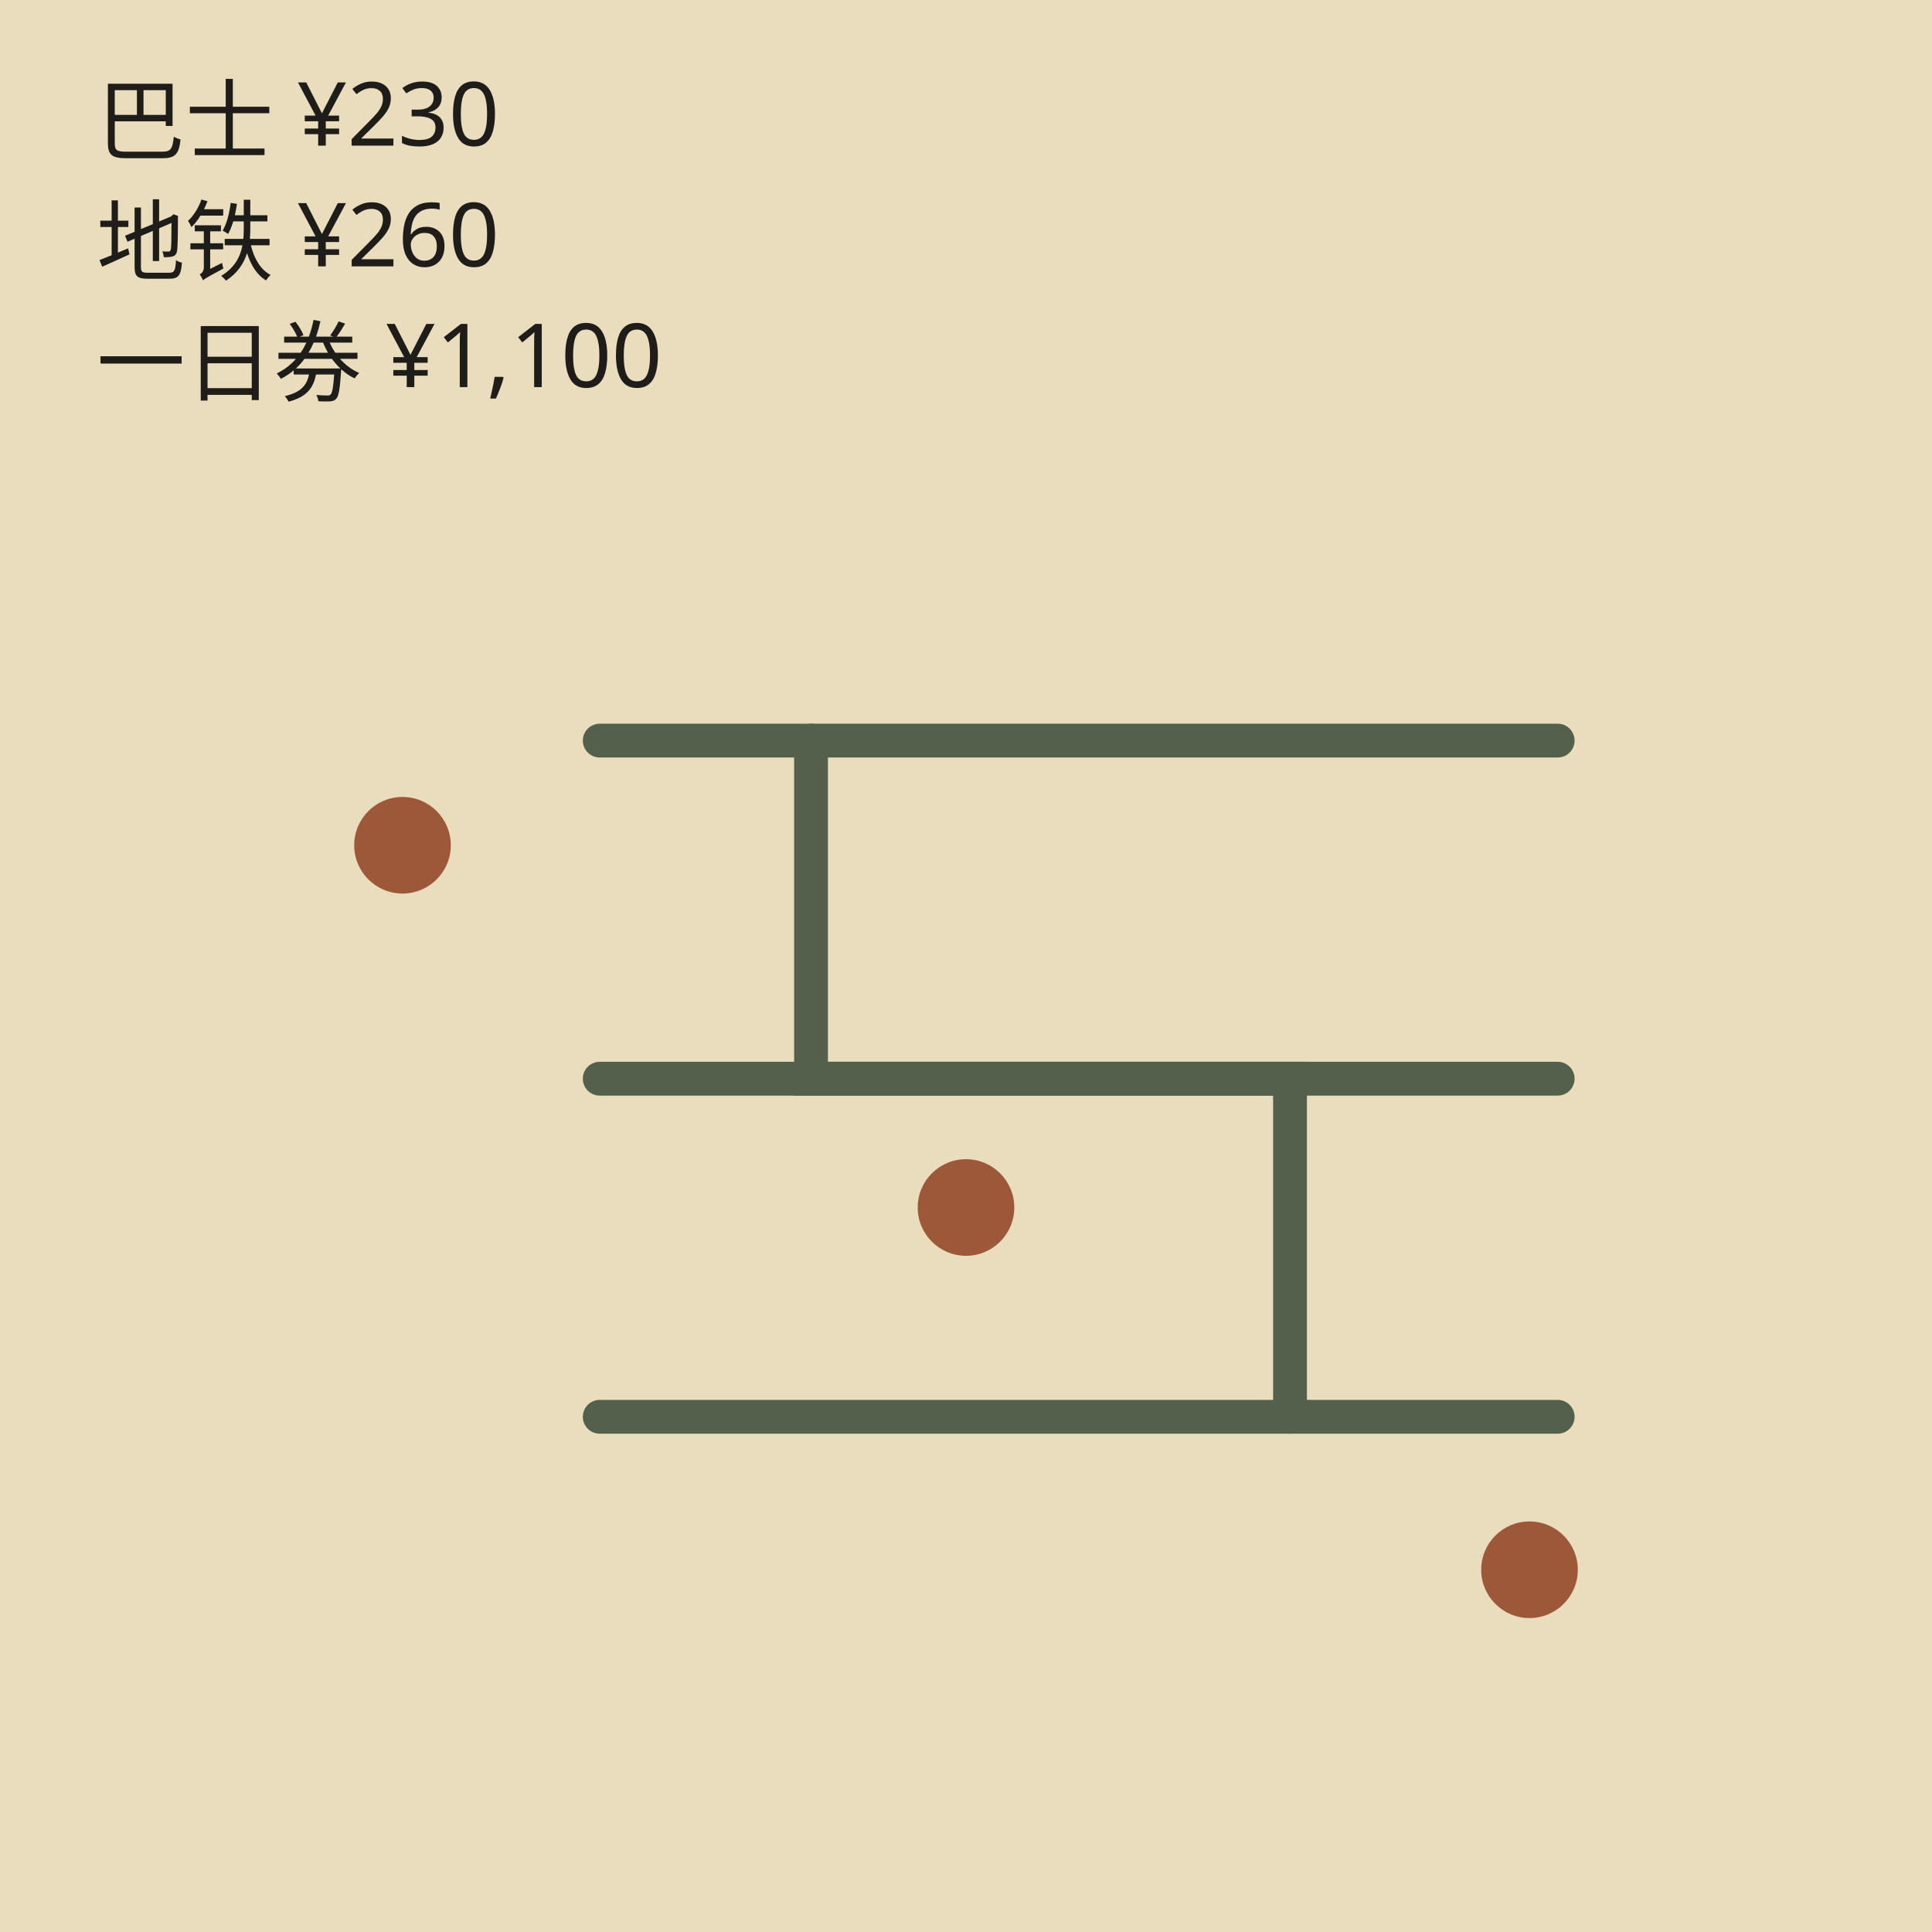
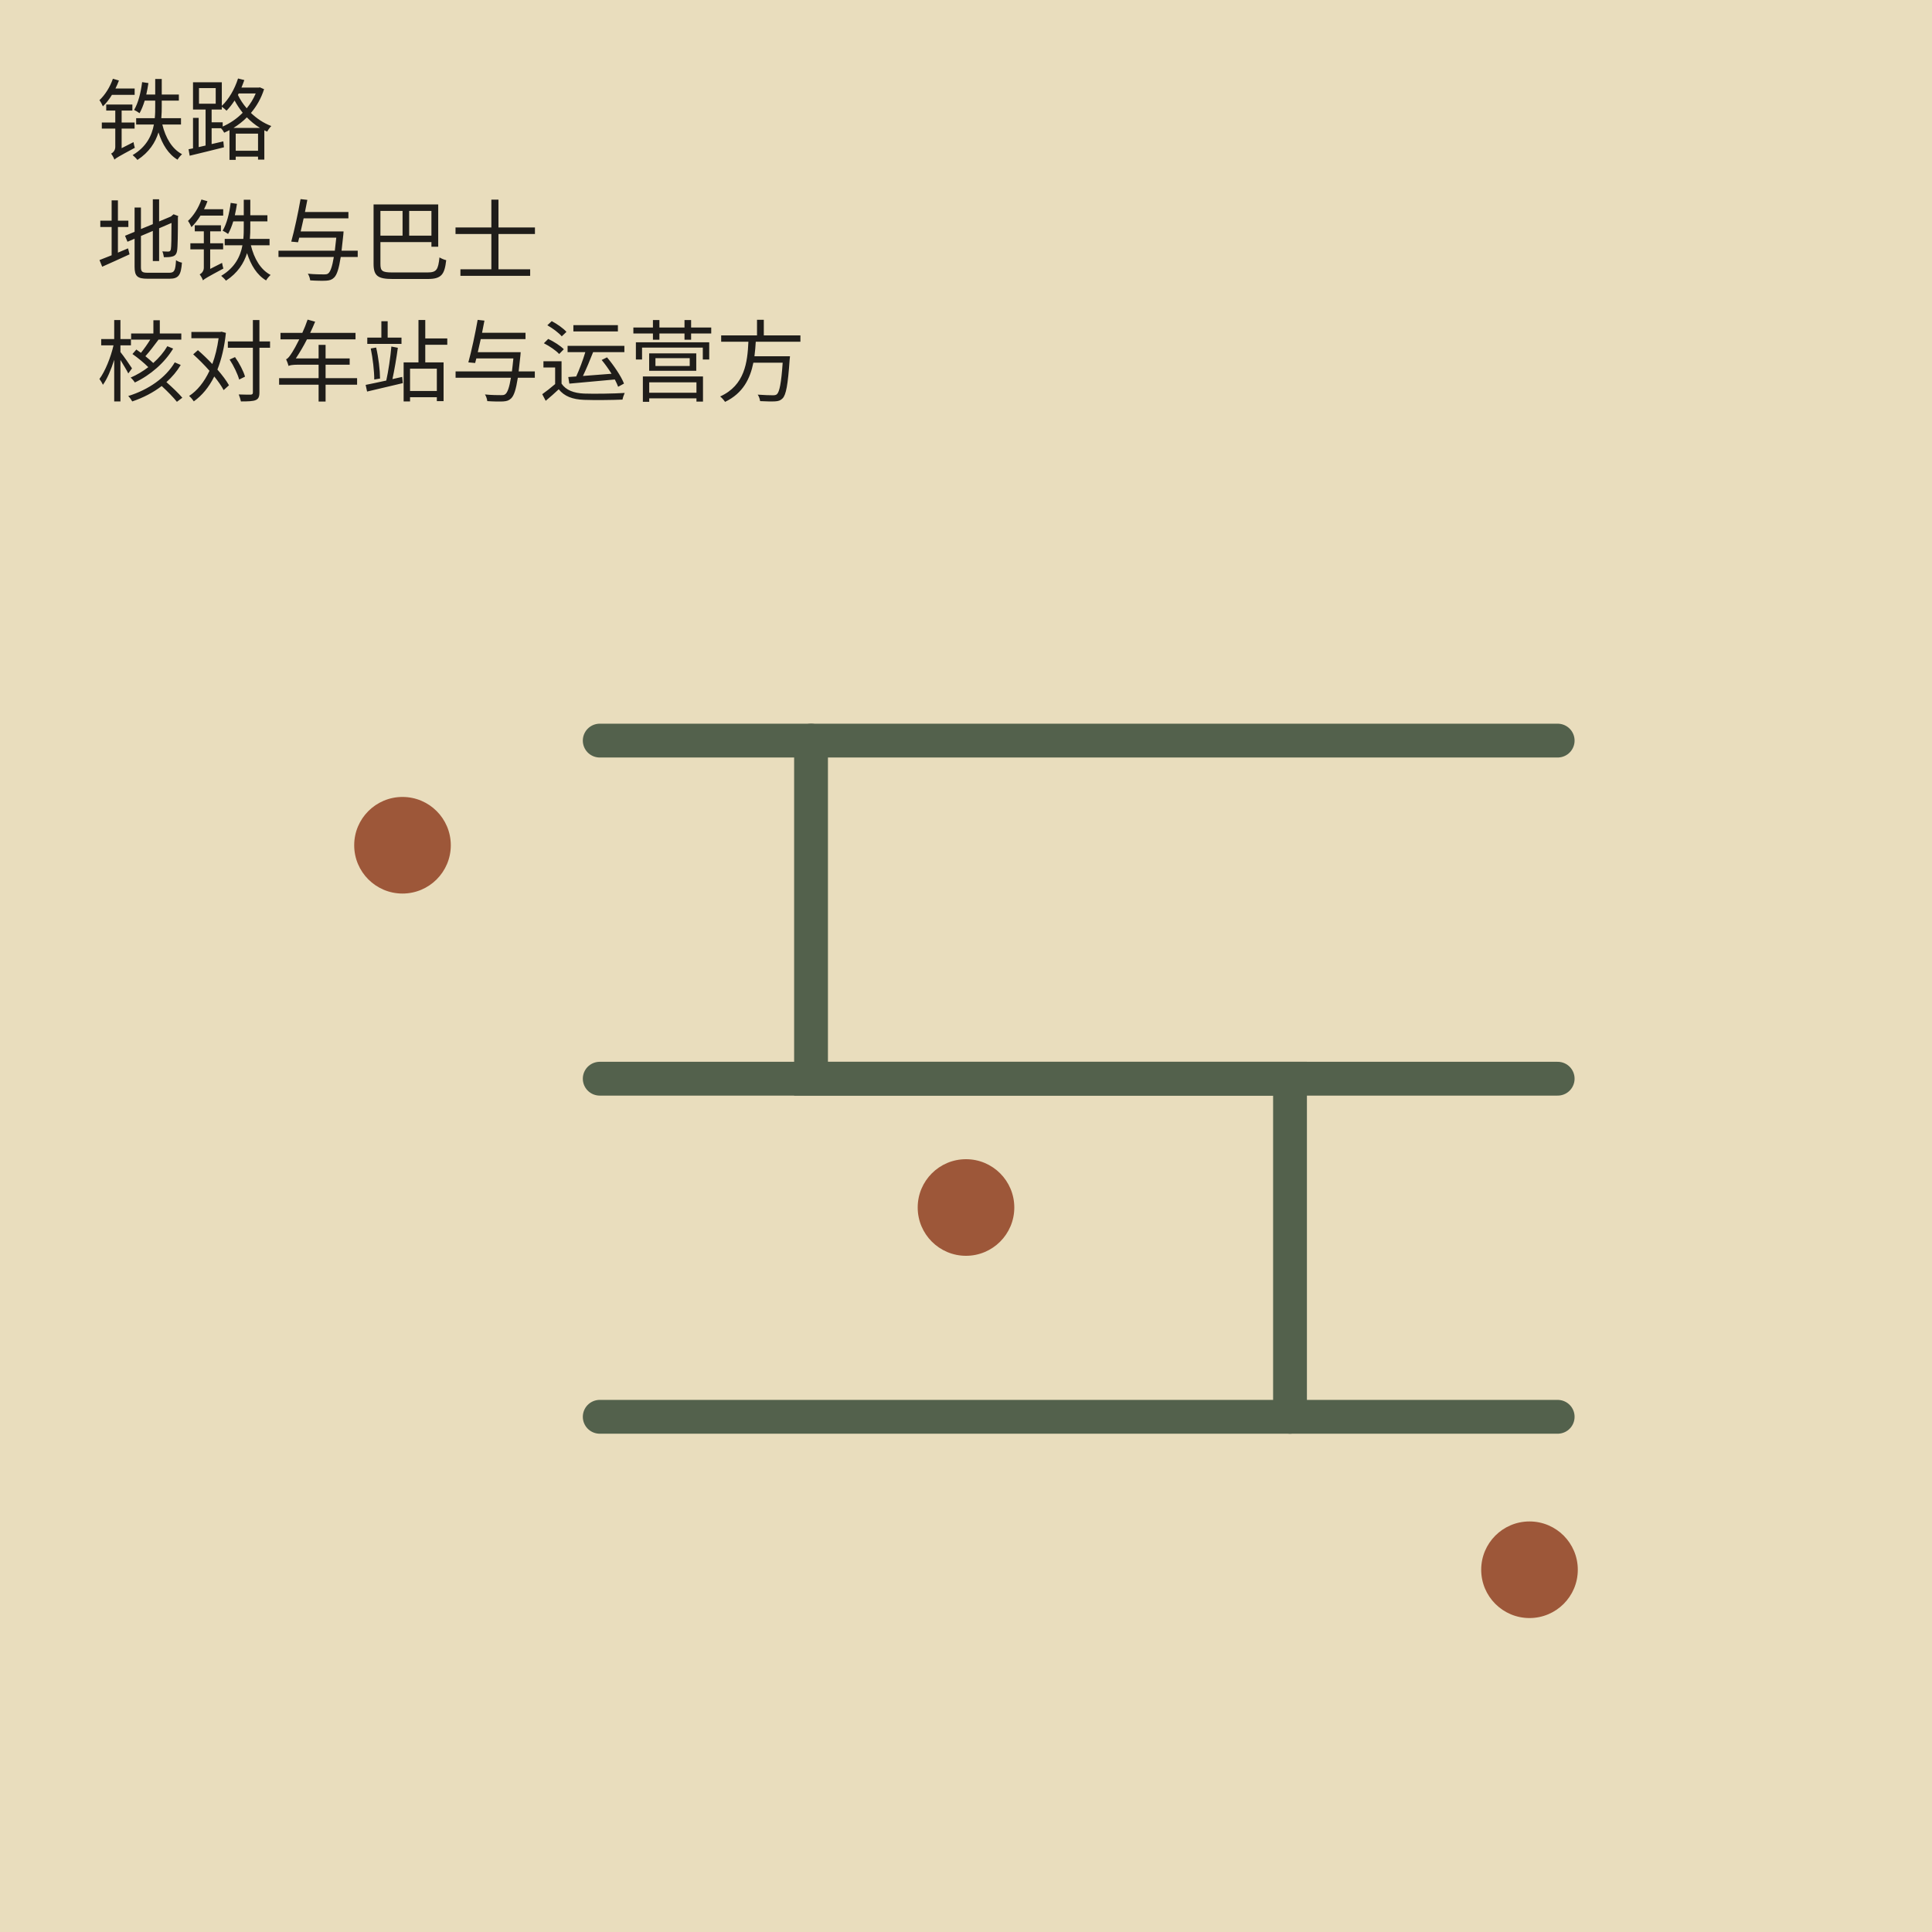
<svg xmlns="http://www.w3.org/2000/svg" viewBox="0 0 480 480">
  <rect width="480" height="480" fill="#e9ddbd" />
  <g fill="none" stroke="#53614c" stroke-width="12" stroke-linecap="round" transform="translate(100,100) scale(.7)">
    <path d="M70 120h340M70 240h340M70 360h340" />
    <path d="M145 120v120h170v120" />
  </g>
  <g fill="#9d5739">
    <circle cx="100" cy="210" r="12" />
    <circle cx="240" cy="300" r="12" />
    <circle cx="380" cy="390" r="12" />
  </g>
-   <text x="24" y="38" font-size="22" font-family="sans-serif" fill="#1f1d1a">巴士 ¥230</text>
-   <text x="24" y="68" font-size="22" font-family="sans-serif" fill="#1f1d1a">地铁 ¥260</text>
-   <text x="24" y="98" font-size="22" font-family="sans-serif" fill="#1f1d1a">一日券 ¥1,100</text>
+   <text x="24" y="38" font-size="22" font-family="sans-serif" fill="#1f1d1a">铁路</text>
+   <text x="24" y="68" font-size="22" font-family="sans-serif" fill="#1f1d1a">地铁与巴士</text>
+   <text x="24" y="98" font-size="22" font-family="sans-serif" fill="#1f1d1a">核对车站与运营方</text>
</svg>
